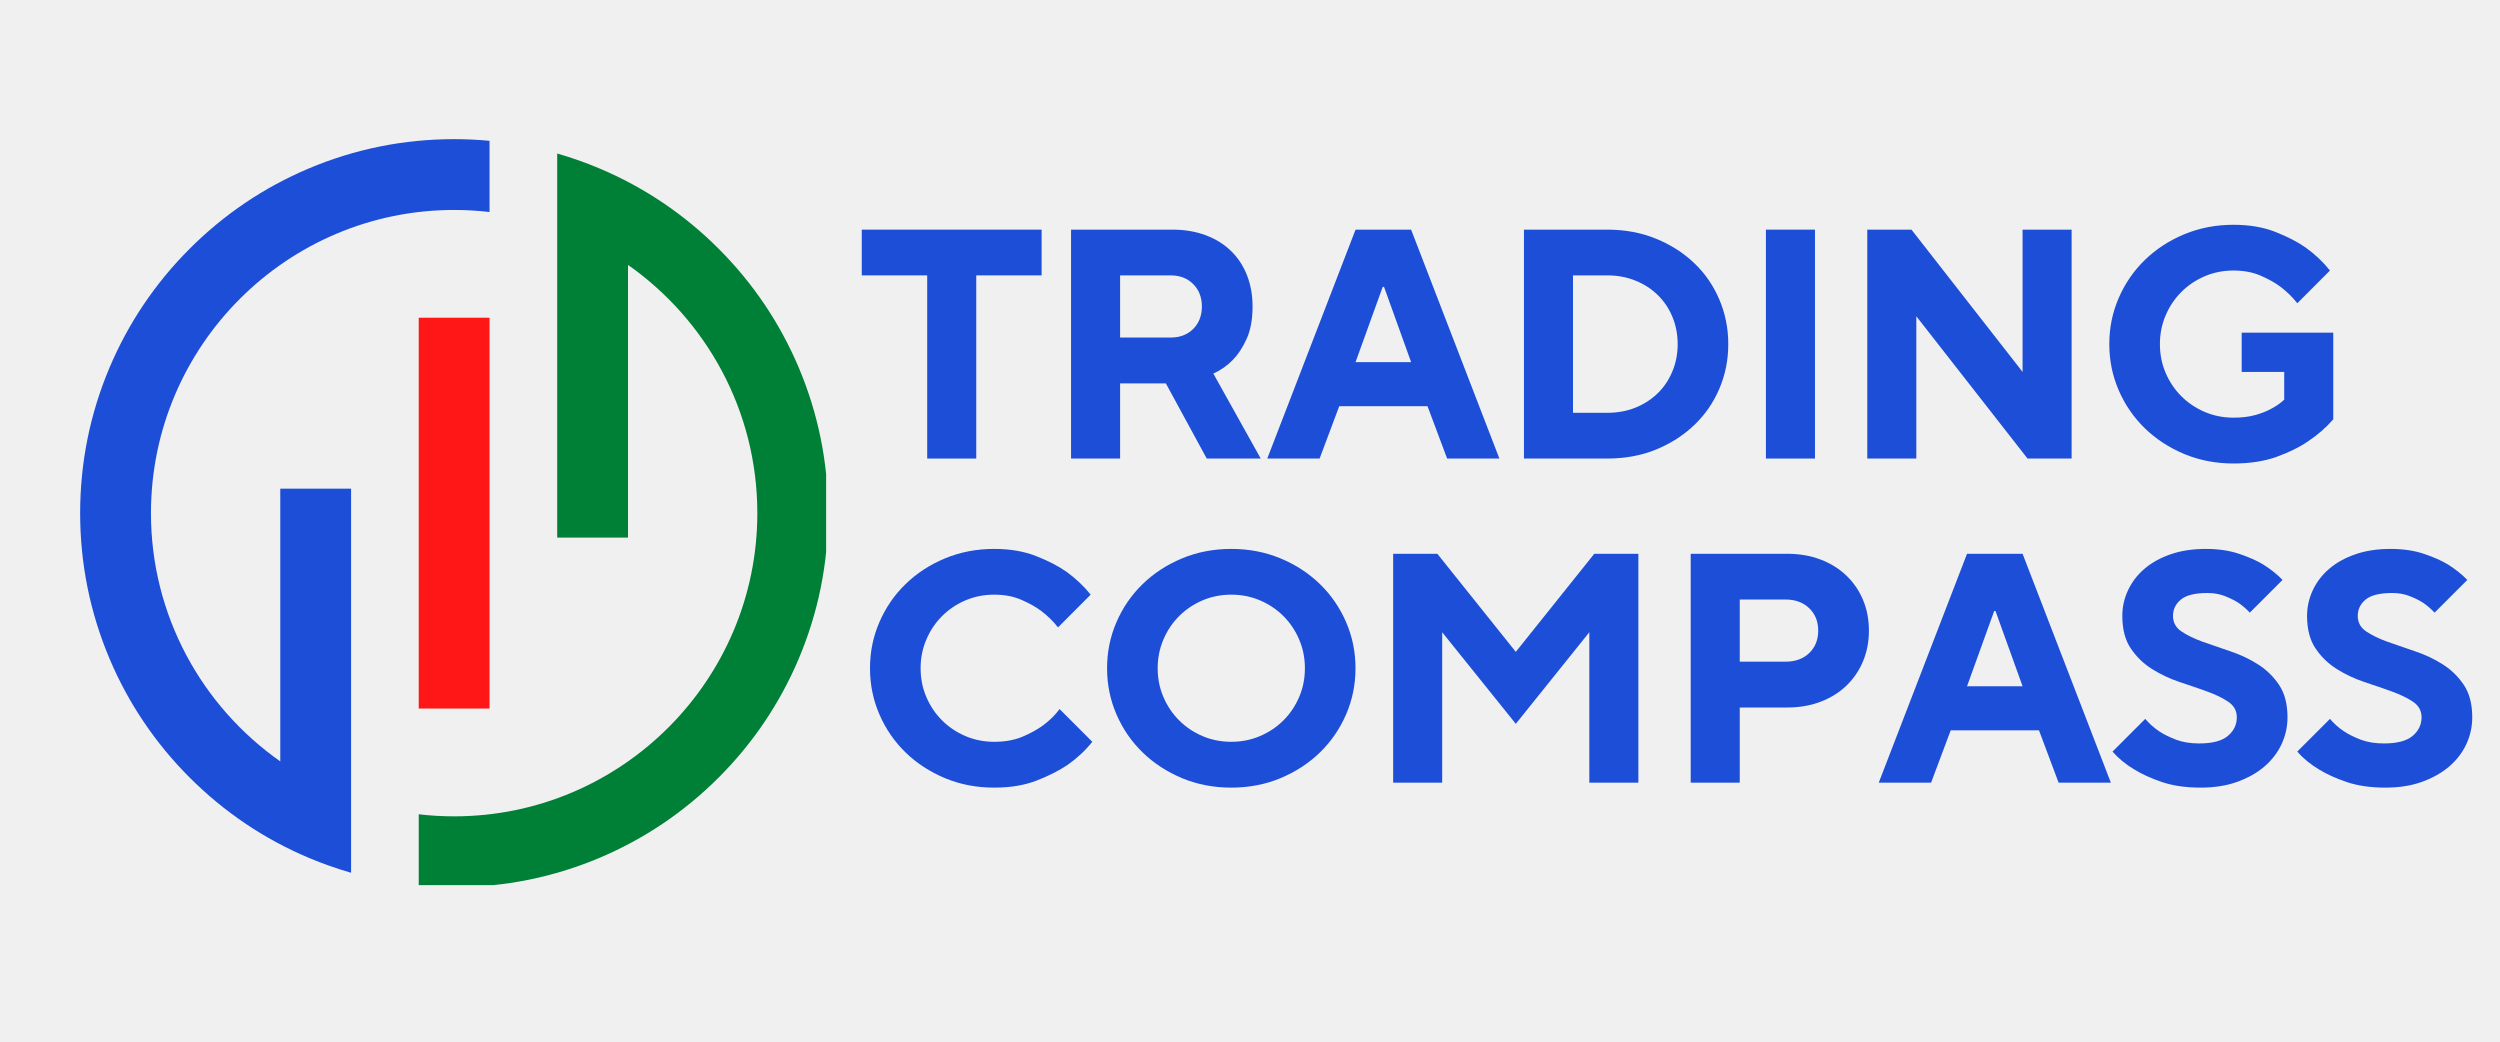
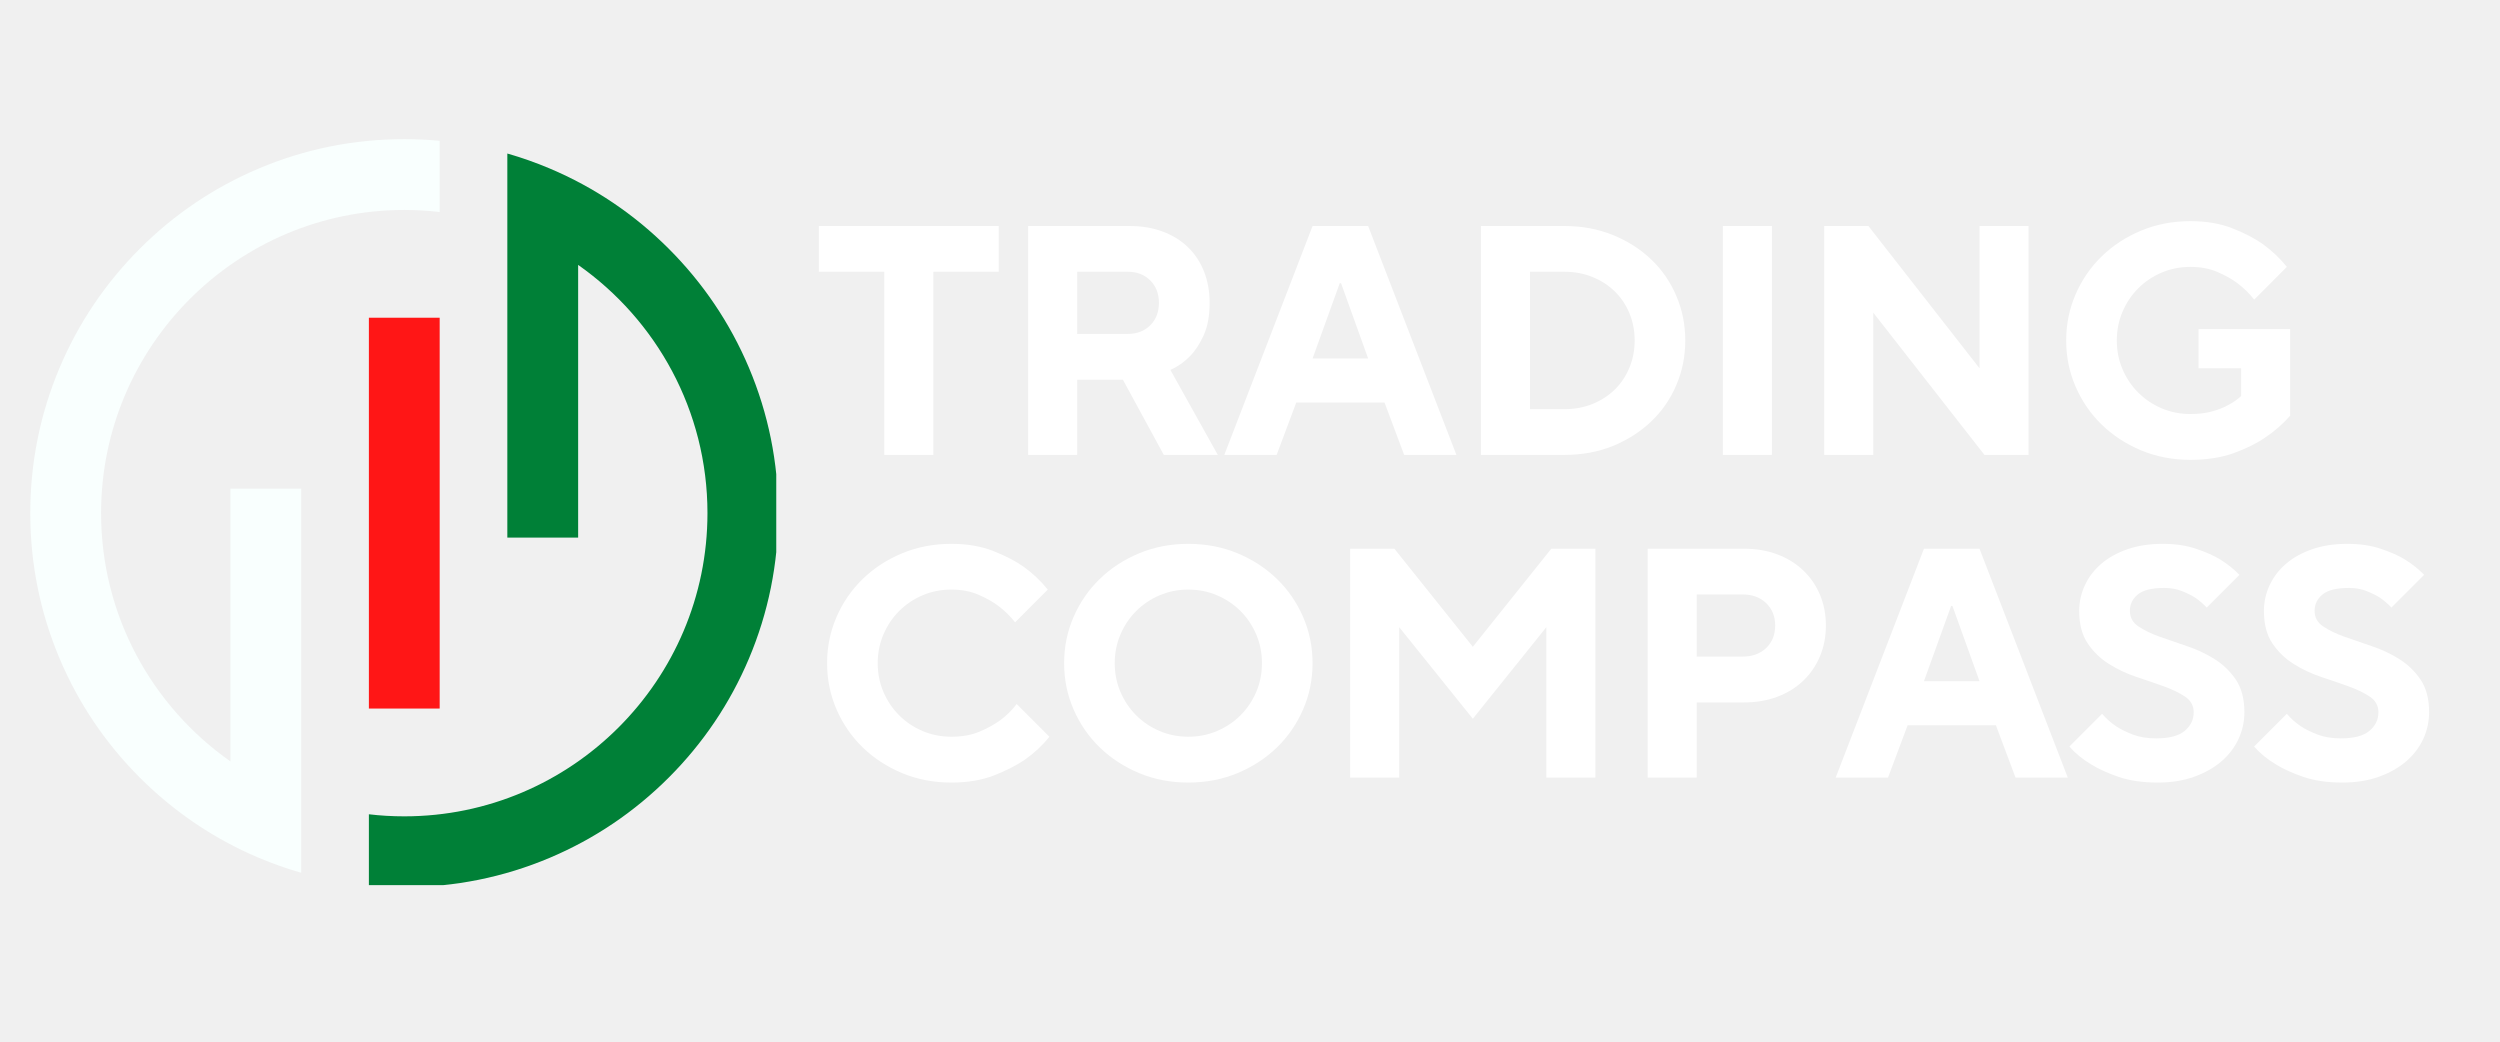
<svg xmlns="http://www.w3.org/2000/svg" width="600" zoomAndPan="magnify" viewBox="0 0 450 187.5" height="250" preserveAspectRatio="xMidYMid meet" version="1.0">
  <defs>
    <g />
-     <clipPath id="714ae09274">
-       <path d="M 75 27 L 148.703 27 L 148.703 159.324 L 75 159.324 Z M 75 27 " clip-rule="nonzero" />
+     <clipPath id="1e56238f14">
+       <path d="M 66 27 L 139.727 27 L 139.727 159.324 L 66 159.324 Z M 66 27 " clip-rule="nonzero" />
    </clipPath>
-     <clipPath id="03c0ada713">
-       <path d="M 14.426 25.047 L 89 25.047 L 89 158 L 14.426 158 Z M 14.426 25.047 " clip-rule="nonzero" />
+     <clipPath id="f480b2d383">
+       <path d="M 5.449 25.047 L 80 25.047 L 80 158 L 5.449 158 Z M 5.449 25.047 " clip-rule="nonzero" />
    </clipPath>
  </defs>
-   <g clip-path="url(#714ae09274)">
-     <path fill="#008037" d="M 113.043 47.684 C 127.109 57.562 136.32 73.91 136.32 92.367 C 136.32 122.461 111.84 146.941 81.746 146.941 C 79.59 146.941 77.465 146.816 75.371 146.57 L 75.371 159.391 C 77.48 159.586 79.605 159.688 81.746 159.688 C 90.832 159.688 99.648 157.906 107.953 154.395 C 115.969 151.004 123.168 146.148 129.348 139.969 C 135.527 133.789 140.383 126.59 143.773 118.574 C 147.285 110.27 149.066 101.453 149.066 92.367 C 149.066 83.281 147.285 74.465 143.773 66.16 C 140.383 58.145 135.527 50.945 129.348 44.766 C 123.168 38.582 115.969 33.73 107.953 30.34 C 105.445 29.277 102.891 28.379 100.297 27.633 L 100.297 96.773 L 113.043 96.773 L 113.043 47.684 " fill-opacity="1" fill-rule="nonzero" />
+   <g clip-path="url(#1e56238f14)">
+     <path fill="#008037" d="M 104.066 47.684 C 118.133 57.562 127.344 73.91 127.344 92.367 C 127.344 122.461 102.863 146.941 72.77 146.941 C 70.613 146.941 68.488 146.816 66.398 146.57 L 66.398 159.391 C 68.504 159.586 70.629 159.688 72.77 159.688 C 81.855 159.688 90.672 157.906 98.977 154.395 C 106.992 151.004 114.191 146.148 120.371 139.969 C 126.551 133.789 131.406 126.59 134.797 118.574 C 138.309 110.27 140.09 101.453 140.09 92.367 C 140.09 83.281 138.309 74.465 134.797 66.16 C 131.406 58.145 126.551 50.945 120.371 44.766 C 114.191 38.582 106.992 33.73 98.977 30.34 C 96.469 29.277 93.914 28.379 91.32 27.633 L 91.32 96.773 L 104.066 96.773 L 104.066 47.684 " fill-opacity="1" fill-rule="nonzero" />
  </g>
-   <path fill="#ff1616" d="M 88.117 57.191 L 75.371 57.191 L 75.371 127.539 L 88.117 127.539 L 88.117 57.191 " fill-opacity="1" fill-rule="nonzero" />
-   <g clip-path="url(#03c0ada713)">
-     <path fill="#1d4ed8" d="M 19.719 118.574 C 23.109 126.59 27.961 133.789 34.145 139.969 C 40.324 146.148 47.523 151.004 55.539 154.395 C 58.047 155.453 60.602 156.355 63.195 157.098 L 63.195 87.961 L 50.449 87.961 L 50.449 137.051 C 36.383 127.172 27.172 110.824 27.172 92.367 C 27.172 62.273 51.652 37.793 81.746 37.793 C 83.902 37.793 86.027 37.918 88.117 38.164 L 88.117 25.344 C 86.012 25.148 83.887 25.047 81.746 25.047 C 72.66 25.047 63.844 26.828 55.539 30.34 C 47.523 33.73 40.324 38.582 34.145 44.766 C 27.961 50.945 23.109 58.145 19.719 66.16 C 16.207 74.465 14.426 83.281 14.426 92.367 C 14.426 101.453 16.207 110.27 19.719 118.574 " fill-opacity="1" fill-rule="nonzero" />
+   <path fill="#ff1616" d="M 79.141 57.191 L 66.398 57.191 L 66.398 127.539 L 79.141 127.539 L 79.141 57.191 " fill-opacity="1" fill-rule="nonzero" />
+   <g clip-path="url(#f480b2d383)">
+     <path fill="#f9fffe" d="M 10.742 118.574 C 14.133 126.59 18.988 133.789 25.168 139.969 C 31.348 146.148 38.547 151.004 46.562 154.395 C 49.07 155.453 51.625 156.355 54.219 157.098 L 54.219 87.961 L 41.473 87.961 L 41.473 137.051 C 27.406 127.172 18.195 110.824 18.195 92.367 C 18.195 62.273 42.676 37.793 72.77 37.793 C 74.926 37.793 77.051 37.918 79.141 38.164 L 79.141 25.344 C 77.035 25.148 74.91 25.047 72.77 25.047 C 63.684 25.047 54.867 26.828 46.562 30.34 C 38.547 33.73 31.348 38.582 25.168 44.766 C 18.988 50.945 14.133 58.145 10.742 66.16 C 7.23 74.465 5.449 83.281 5.449 92.367 C 5.449 101.453 7.23 110.27 10.742 118.574 " fill-opacity="1" fill-rule="nonzero" />
  </g>
-   <g fill="#1d4ed8" fill-opacity="1">
-     <g transform="translate(153.9439, 82.53833)">
+   <g fill="#ffffff" fill-opacity="1">
+     <g transform="translate(146.2212, 81.88332)">
      <g>
        <path d="M 12.953 -32.969 L 1.172 -32.969 L 1.172 -41.203 L 33.547 -41.203 L 33.547 -32.969 L 21.781 -32.969 L 21.781 0 L 12.953 0 Z M 12.953 -32.969 " />
      </g>
    </g>
  </g>
-   <g fill="#1d4ed8" fill-opacity="1">
-     <g transform="translate(187.4933, 82.53833)">
+   <g fill="#ffffff" fill-opacity="1">
+     <g transform="translate(179.765, 81.88332)">
      <g>
        <path d="M 5.297 -41.203 L 23.547 -41.203 C 25.742 -41.203 27.734 -40.867 29.516 -40.203 C 31.305 -39.535 32.828 -38.594 34.078 -37.375 C 35.336 -36.156 36.301 -34.691 36.969 -32.984 C 37.633 -31.285 37.969 -29.414 37.969 -27.375 C 37.969 -25.02 37.602 -23.055 36.875 -21.484 C 36.145 -19.91 35.332 -18.676 34.438 -17.781 C 33.414 -16.719 32.238 -15.891 30.906 -15.297 L 39.438 0 L 29.719 0 L 22.359 -13.531 L 14.125 -13.531 L 14.125 0 L 5.297 0 Z M 23.25 -21.781 C 24.895 -21.781 26.238 -22.297 27.281 -23.328 C 28.32 -24.367 28.844 -25.719 28.844 -27.375 C 28.844 -29.02 28.32 -30.363 27.281 -31.406 C 26.238 -32.445 24.895 -32.969 23.25 -32.969 L 14.125 -32.969 L 14.125 -21.781 Z M 23.25 -21.781 " />
      </g>
    </g>
  </g>
-   <g fill="#1d4ed8" fill-opacity="1">
-     <g transform="translate(227.8114, 82.53833)">
+   <g fill="#ffffff" fill-opacity="1">
+     <g transform="translate(220.0764, 81.88332)">
      <g>
        <path d="M 16.188 -41.203 L 26.188 -41.203 L 42.078 0 L 32.672 0 L 29.141 -9.422 L 13.25 -9.422 L 9.719 0 L 0.297 0 Z M 26.188 -17.359 L 21.312 -30.906 L 21.078 -30.906 L 16.188 -17.359 Z M 26.188 -17.359 " />
      </g>
    </g>
  </g>
-   <g fill="#1d4ed8" fill-opacity="1">
-     <g transform="translate(269.0124, 82.53833)">
+   <g fill="#ffffff" fill-opacity="1">
+     <g transform="translate(261.2706, 81.88332)">
      <g>
        <path d="M 5.297 -41.203 L 20.312 -41.203 C 23.488 -41.203 26.398 -40.66 29.047 -39.578 C 31.691 -38.504 33.984 -37.047 35.922 -35.203 C 37.867 -33.359 39.379 -31.176 40.453 -28.656 C 41.535 -26.145 42.078 -23.457 42.078 -20.594 C 42.078 -17.727 41.535 -15.039 40.453 -12.531 C 39.379 -10.02 37.867 -7.844 35.922 -6 C 33.984 -4.156 31.691 -2.691 29.047 -1.609 C 26.398 -0.535 23.488 0 20.312 0 L 5.297 0 Z M 20.312 -8.234 C 22.156 -8.234 23.848 -8.547 25.391 -9.172 C 26.941 -9.805 28.273 -10.672 29.391 -11.766 C 30.516 -12.867 31.391 -14.176 32.016 -15.688 C 32.648 -17.195 32.969 -18.832 32.969 -20.594 C 32.969 -22.363 32.648 -24.004 32.016 -25.516 C 31.391 -27.023 30.516 -28.328 29.391 -29.422 C 28.273 -30.523 26.941 -31.391 25.391 -32.016 C 23.848 -32.648 22.156 -32.969 20.312 -32.969 L 14.125 -32.969 L 14.125 -8.234 Z M 20.312 -8.234 " />
      </g>
    </g>
  </g>
-   <g fill="#1d4ed8" fill-opacity="1">
-     <g transform="translate(312.5677, 82.53833)">
+   <g fill="#ffffff" fill-opacity="1">
+     <g transform="translate(304.8187, 81.88332)">
      <g>
        <path d="M 5.297 -41.203 L 14.125 -41.203 L 14.125 0 L 5.297 0 Z M 5.297 -41.203 " />
      </g>
    </g>
  </g>
-   <g fill="#1d4ed8" fill-opacity="1">
-     <g transform="translate(330.8138, 82.53833)">
+   <g fill="#ffffff" fill-opacity="1">
+     <g transform="translate(323.0617, 81.88332)">
      <g>
        <path d="M 5.297 -41.203 L 13.25 -41.203 L 33.25 -15.594 L 33.25 -41.203 L 42.078 -41.203 L 42.078 0 L 34.141 0 L 14.125 -25.609 L 14.125 0 L 5.297 0 Z M 5.297 -41.203 " />
      </g>
    </g>
  </g>
-   <g fill="#1d4ed8" fill-opacity="1">
-     <g transform="translate(377.0178, 82.53833)">
+   <g fill="#ffffff" fill-opacity="1">
+     <g transform="translate(369.258, 81.88332)">
      <g>
        <path d="M 25.016 0.891 C 21.836 0.891 18.883 0.32 16.156 -0.812 C 13.426 -1.957 11.062 -3.5 9.062 -5.438 C 7.062 -7.383 5.492 -9.66 4.359 -12.266 C 3.223 -14.879 2.656 -17.656 2.656 -20.594 C 2.656 -23.539 3.223 -26.316 4.359 -28.922 C 5.492 -31.535 7.062 -33.812 9.062 -35.75 C 11.062 -37.695 13.426 -39.238 16.156 -40.375 C 18.883 -41.508 21.836 -42.078 25.016 -42.078 C 27.879 -42.078 30.398 -41.645 32.578 -40.781 C 34.754 -39.926 36.566 -38.988 38.016 -37.969 C 39.703 -36.75 41.156 -35.375 42.375 -33.844 L 36.5 -27.953 C 35.633 -29.055 34.629 -30.039 33.484 -30.906 C 32.504 -31.645 31.305 -32.316 29.891 -32.922 C 28.484 -33.535 26.859 -33.844 25.016 -33.844 C 23.172 -33.844 21.441 -33.5 19.828 -32.812 C 18.223 -32.125 16.82 -31.18 15.625 -29.984 C 14.426 -28.785 13.484 -27.379 12.797 -25.766 C 12.109 -24.16 11.766 -22.438 11.766 -20.594 C 11.766 -18.75 12.109 -17.023 12.797 -15.422 C 13.484 -13.816 14.426 -12.414 15.625 -11.219 C 16.82 -10.02 18.223 -9.078 19.828 -8.391 C 21.441 -7.703 23.172 -7.359 25.016 -7.359 C 26.504 -7.359 27.805 -7.516 28.922 -7.828 C 30.047 -8.141 31 -8.516 31.781 -8.953 C 32.688 -9.422 33.473 -9.969 34.141 -10.594 L 34.141 -15.594 L 26.484 -15.594 L 26.484 -22.656 L 42.969 -22.656 L 42.969 -7.062 C 41.676 -5.57 40.145 -4.238 38.375 -3.062 C 36.883 -2.039 35.02 -1.125 32.781 -0.312 C 30.539 0.488 27.953 0.891 25.016 0.891 Z M 25.016 0.891 " />
      </g>
    </g>
  </g>
-   <g fill="#1d4ed8" fill-opacity="1">
-     <g transform="translate(153.9439, 140.8827)">
+   <g fill="#ffffff" fill-opacity="1">
+     <g transform="translate(146.2212, 139.97)">
      <g>
        <path d="M 25.016 0.891 C 21.836 0.891 18.883 0.32 16.156 -0.812 C 13.426 -1.957 11.062 -3.5 9.062 -5.438 C 7.062 -7.383 5.492 -9.66 4.359 -12.266 C 3.223 -14.879 2.656 -17.656 2.656 -20.594 C 2.656 -23.539 3.223 -26.316 4.359 -28.922 C 5.492 -31.535 7.062 -33.812 9.062 -35.75 C 11.062 -37.695 13.426 -39.238 16.156 -40.375 C 18.883 -41.508 21.836 -42.078 25.016 -42.078 C 27.879 -42.078 30.398 -41.645 32.578 -40.781 C 34.754 -39.926 36.566 -38.988 38.016 -37.969 C 39.703 -36.75 41.156 -35.375 42.375 -33.844 L 36.5 -27.953 C 35.633 -29.055 34.629 -30.039 33.484 -30.906 C 32.504 -31.645 31.305 -32.316 29.891 -32.922 C 28.484 -33.535 26.859 -33.844 25.016 -33.844 C 23.172 -33.844 21.441 -33.5 19.828 -32.812 C 18.223 -32.125 16.82 -31.18 15.625 -29.984 C 14.426 -28.785 13.484 -27.379 12.797 -25.766 C 12.109 -24.16 11.766 -22.438 11.766 -20.594 C 11.766 -18.75 12.109 -17.023 12.797 -15.422 C 13.484 -13.816 14.426 -12.414 15.625 -11.219 C 16.82 -10.02 18.223 -9.078 19.828 -8.391 C 21.441 -7.703 23.172 -7.359 25.016 -7.359 C 26.941 -7.359 28.629 -7.66 30.078 -8.266 C 31.523 -8.879 32.758 -9.555 33.781 -10.297 C 34.957 -11.16 35.957 -12.145 36.781 -13.25 L 42.672 -7.359 C 41.453 -5.828 39.984 -4.453 38.266 -3.234 C 36.766 -2.211 34.914 -1.27 32.719 -0.406 C 30.52 0.457 27.953 0.891 25.016 0.891 Z M 25.016 0.891 " />
      </g>
    </g>
  </g>
-   <g fill="#1d4ed8" fill-opacity="1">
-     <g transform="translate(196.6164, 140.8827)">
+   <g fill="#ffffff" fill-opacity="1">
+     <g transform="translate(188.8866, 139.97)">
      <g>
        <path d="M 25.016 0.891 C 21.836 0.891 18.883 0.32 16.156 -0.812 C 13.426 -1.957 11.062 -3.5 9.062 -5.438 C 7.062 -7.383 5.492 -9.66 4.359 -12.266 C 3.223 -14.879 2.656 -17.656 2.656 -20.594 C 2.656 -23.539 3.223 -26.316 4.359 -28.922 C 5.492 -31.535 7.062 -33.812 9.062 -35.75 C 11.062 -37.695 13.426 -39.238 16.156 -40.375 C 18.883 -41.508 21.836 -42.078 25.016 -42.078 C 28.191 -42.078 31.145 -41.508 33.875 -40.375 C 36.602 -39.238 38.969 -37.695 40.969 -35.75 C 42.969 -33.812 44.535 -31.535 45.672 -28.922 C 46.805 -26.316 47.375 -23.539 47.375 -20.594 C 47.375 -17.656 46.805 -14.879 45.672 -12.266 C 44.535 -9.66 42.969 -7.383 40.969 -5.438 C 38.969 -3.5 36.602 -1.957 33.875 -0.812 C 31.145 0.32 28.191 0.891 25.016 0.891 Z M 25.016 -7.359 C 26.859 -7.359 28.582 -7.703 30.188 -8.391 C 31.801 -9.078 33.207 -10.02 34.406 -11.219 C 35.602 -12.414 36.547 -13.816 37.234 -15.422 C 37.922 -17.023 38.266 -18.75 38.266 -20.594 C 38.266 -22.438 37.922 -24.16 37.234 -25.766 C 36.547 -27.379 35.602 -28.785 34.406 -29.984 C 33.207 -31.18 31.801 -32.125 30.188 -32.812 C 28.582 -33.5 26.859 -33.844 25.016 -33.844 C 23.172 -33.844 21.441 -33.5 19.828 -32.812 C 18.223 -32.125 16.82 -31.18 15.625 -29.984 C 14.426 -28.785 13.484 -27.379 12.797 -25.766 C 12.109 -24.16 11.766 -22.438 11.766 -20.594 C 11.766 -18.75 12.109 -17.023 12.797 -15.422 C 13.484 -13.816 14.426 -12.414 15.625 -11.219 C 16.82 -10.02 18.223 -9.078 19.828 -8.391 C 21.441 -7.703 23.172 -7.359 25.016 -7.359 Z M 25.016 -7.359 " />
      </g>
    </g>
  </g>
-   <g fill="#1d4ed8" fill-opacity="1">
-     <g transform="translate(245.469, 140.8827)">
+   <g fill="#ffffff" fill-opacity="1">
+     <g transform="translate(237.7312, 139.97)">
      <g>
        <path d="M 5.297 -41.203 L 13.25 -41.203 L 27.375 -23.547 L 41.5 -41.203 L 49.438 -41.203 L 49.438 0 L 40.609 0 L 40.609 -27.078 L 27.375 -10.594 L 14.125 -27.078 L 14.125 0 L 5.297 0 Z M 5.297 -41.203 " />
      </g>
    </g>
  </g>
-   <g fill="#1d4ed8" fill-opacity="1">
-     <g transform="translate(299.0302, 140.8827)">
+   <g fill="#ffffff" fill-opacity="1">
+     <g transform="translate(291.2837, 139.97)">
      <g>
        <path d="M 5.297 -41.203 L 22.656 -41.203 C 24.852 -41.203 26.852 -40.859 28.656 -40.172 C 30.469 -39.484 32.02 -38.52 33.312 -37.281 C 34.602 -36.051 35.602 -34.594 36.312 -32.906 C 37.02 -31.219 37.375 -29.375 37.375 -27.375 C 37.375 -25.375 37.02 -23.531 36.312 -21.844 C 35.602 -20.156 34.602 -18.691 33.312 -17.453 C 32.02 -16.211 30.469 -15.25 28.656 -14.562 C 26.852 -13.875 24.852 -13.531 22.656 -13.531 L 14.125 -13.531 L 14.125 0 L 5.297 0 Z M 22.359 -21.781 C 24.129 -21.781 25.551 -22.297 26.625 -23.328 C 27.707 -24.367 28.25 -25.719 28.25 -27.375 C 28.25 -29.02 27.707 -30.363 26.625 -31.406 C 25.551 -32.445 24.129 -32.969 22.359 -32.969 L 14.125 -32.969 L 14.125 -21.781 Z M 22.359 -21.781 " />
      </g>
    </g>
  </g>
-   <g fill="#1d4ed8" fill-opacity="1">
-     <g transform="translate(337.8769, 140.8827)">
+   <g fill="#ffffff" fill-opacity="1">
+     <g transform="translate(330.1238, 139.97)">
      <g>
        <path d="M 16.188 -41.203 L 26.188 -41.203 L 42.078 0 L 32.672 0 L 29.141 -9.422 L 13.25 -9.422 L 9.719 0 L 0.297 0 Z M 26.188 -17.359 L 21.312 -30.906 L 21.078 -30.906 L 16.188 -17.359 Z M 26.188 -17.359 " />
      </g>
    </g>
  </g>
-   <g fill="#1d4ed8" fill-opacity="1">
-     <g transform="translate(379.0779, 140.8827)">
+   <g fill="#ffffff" fill-opacity="1">
+     <g transform="translate(371.318, 139.97)">
      <g>
        <path d="M 17.062 0.891 C 14.395 0.891 12.07 0.555 10.094 -0.109 C 8.113 -0.785 6.457 -1.535 5.125 -2.359 C 3.551 -3.297 2.234 -4.375 1.172 -5.594 L 7.062 -11.484 C 7.77 -10.648 8.613 -9.898 9.594 -9.234 C 10.414 -8.691 11.426 -8.191 12.625 -7.734 C 13.82 -7.285 15.207 -7.062 16.781 -7.062 C 19.133 -7.062 20.848 -7.508 21.922 -8.406 C 23.004 -9.312 23.547 -10.43 23.547 -11.766 C 23.547 -12.941 23.035 -13.875 22.016 -14.562 C 20.992 -15.25 19.719 -15.867 18.188 -16.422 C 16.656 -16.973 15.004 -17.539 13.234 -18.125 C 11.473 -18.719 9.828 -19.492 8.297 -20.453 C 6.766 -21.41 5.488 -22.645 4.469 -24.156 C 3.445 -25.664 2.938 -27.617 2.938 -30.016 C 2.938 -31.629 3.281 -33.172 3.969 -34.641 C 4.656 -36.109 5.633 -37.391 6.906 -38.484 C 8.188 -39.586 9.758 -40.461 11.625 -41.109 C 13.488 -41.754 15.598 -42.078 17.953 -42.078 C 20.223 -42.078 22.234 -41.781 23.984 -41.188 C 25.734 -40.602 27.176 -39.961 28.312 -39.266 C 29.645 -38.43 30.801 -37.508 31.781 -36.5 L 25.891 -30.609 C 25.266 -31.273 24.582 -31.863 23.844 -32.375 C 23.176 -32.801 22.367 -33.203 21.422 -33.578 C 20.484 -33.953 19.426 -34.141 18.25 -34.141 C 16.008 -34.141 14.414 -33.742 13.469 -32.953 C 12.531 -32.172 12.062 -31.191 12.062 -30.016 C 12.062 -28.836 12.57 -27.906 13.594 -27.219 C 14.613 -26.531 15.891 -25.91 17.422 -25.359 C 18.953 -24.816 20.598 -24.25 22.359 -23.656 C 24.129 -23.07 25.781 -22.297 27.312 -21.328 C 28.844 -20.367 30.117 -19.133 31.141 -17.625 C 32.16 -16.113 32.672 -14.16 32.672 -11.766 C 32.672 -10.078 32.316 -8.469 31.609 -6.938 C 30.898 -5.414 29.867 -4.07 28.516 -2.906 C 27.16 -1.75 25.52 -0.828 23.594 -0.141 C 21.676 0.547 19.5 0.891 17.062 0.891 Z M 17.062 0.891 " />
      </g>
    </g>
  </g>
-   <g fill="#1d4ed8" fill-opacity="1">
-     <g transform="translate(412.3329, 140.8827)">
+   <g fill="#ffffff" fill-opacity="1">
+     <g transform="translate(404.5675, 139.97)">
      <g>
        <path d="M 17.062 0.891 C 14.395 0.891 12.07 0.555 10.094 -0.109 C 8.113 -0.785 6.457 -1.535 5.125 -2.359 C 3.551 -3.297 2.234 -4.375 1.172 -5.594 L 7.062 -11.484 C 7.77 -10.648 8.613 -9.898 9.594 -9.234 C 10.414 -8.691 11.426 -8.191 12.625 -7.734 C 13.82 -7.285 15.207 -7.062 16.781 -7.062 C 19.133 -7.062 20.848 -7.508 21.922 -8.406 C 23.004 -9.312 23.547 -10.43 23.547 -11.766 C 23.547 -12.941 23.035 -13.875 22.016 -14.562 C 20.992 -15.25 19.719 -15.867 18.188 -16.422 C 16.656 -16.973 15.004 -17.539 13.234 -18.125 C 11.473 -18.719 9.828 -19.492 8.297 -20.453 C 6.766 -21.41 5.488 -22.645 4.469 -24.156 C 3.445 -25.664 2.938 -27.617 2.938 -30.016 C 2.938 -31.629 3.281 -33.172 3.969 -34.641 C 4.656 -36.109 5.633 -37.391 6.906 -38.484 C 8.188 -39.586 9.758 -40.461 11.625 -41.109 C 13.488 -41.754 15.598 -42.078 17.953 -42.078 C 20.223 -42.078 22.234 -41.781 23.984 -41.188 C 25.734 -40.602 27.176 -39.961 28.312 -39.266 C 29.645 -38.43 30.801 -37.508 31.781 -36.5 L 25.891 -30.609 C 25.266 -31.273 24.582 -31.863 23.844 -32.375 C 23.176 -32.801 22.367 -33.203 21.422 -33.578 C 20.484 -33.953 19.426 -34.141 18.25 -34.141 C 16.008 -34.141 14.414 -33.742 13.469 -32.953 C 12.531 -32.172 12.062 -31.191 12.062 -30.016 C 12.062 -28.836 12.57 -27.906 13.594 -27.219 C 14.613 -26.531 15.891 -25.91 17.422 -25.359 C 18.953 -24.816 20.598 -24.25 22.359 -23.656 C 24.129 -23.07 25.781 -22.297 27.312 -21.328 C 28.844 -20.367 30.117 -19.133 31.141 -17.625 C 32.16 -16.113 32.672 -14.16 32.672 -11.766 C 32.672 -10.078 32.316 -8.469 31.609 -6.938 C 30.898 -5.414 29.867 -4.07 28.516 -2.906 C 27.16 -1.75 25.52 -0.828 23.594 -0.141 C 21.676 0.547 19.5 0.891 17.062 0.891 Z M 17.062 0.891 " />
      </g>
    </g>
  </g>
</svg>
